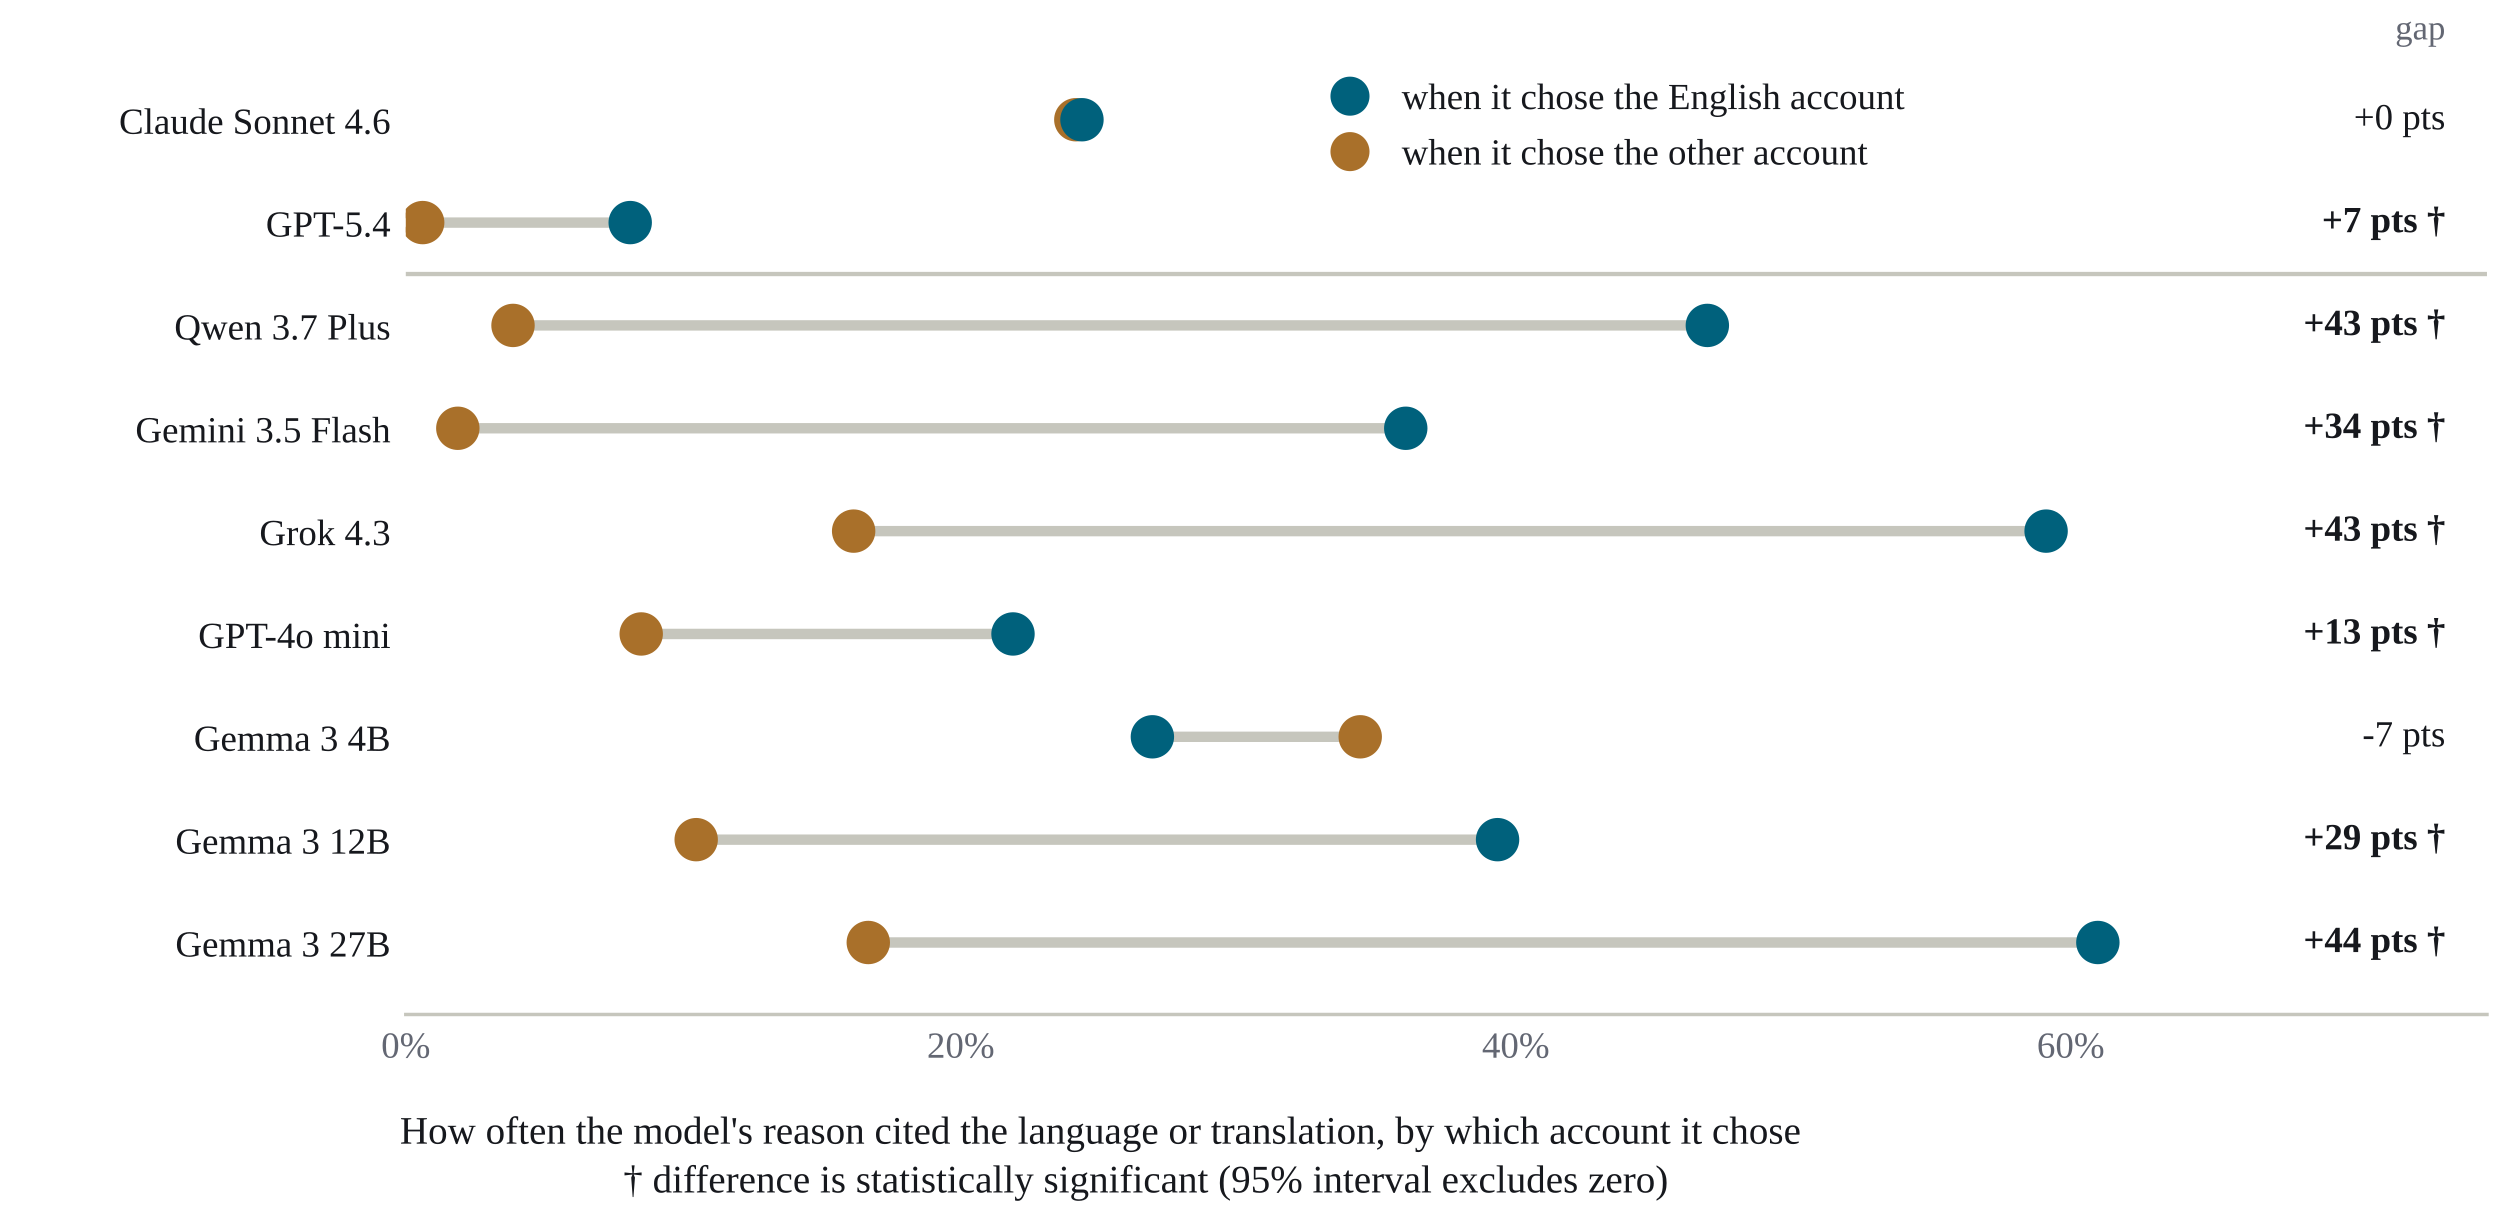
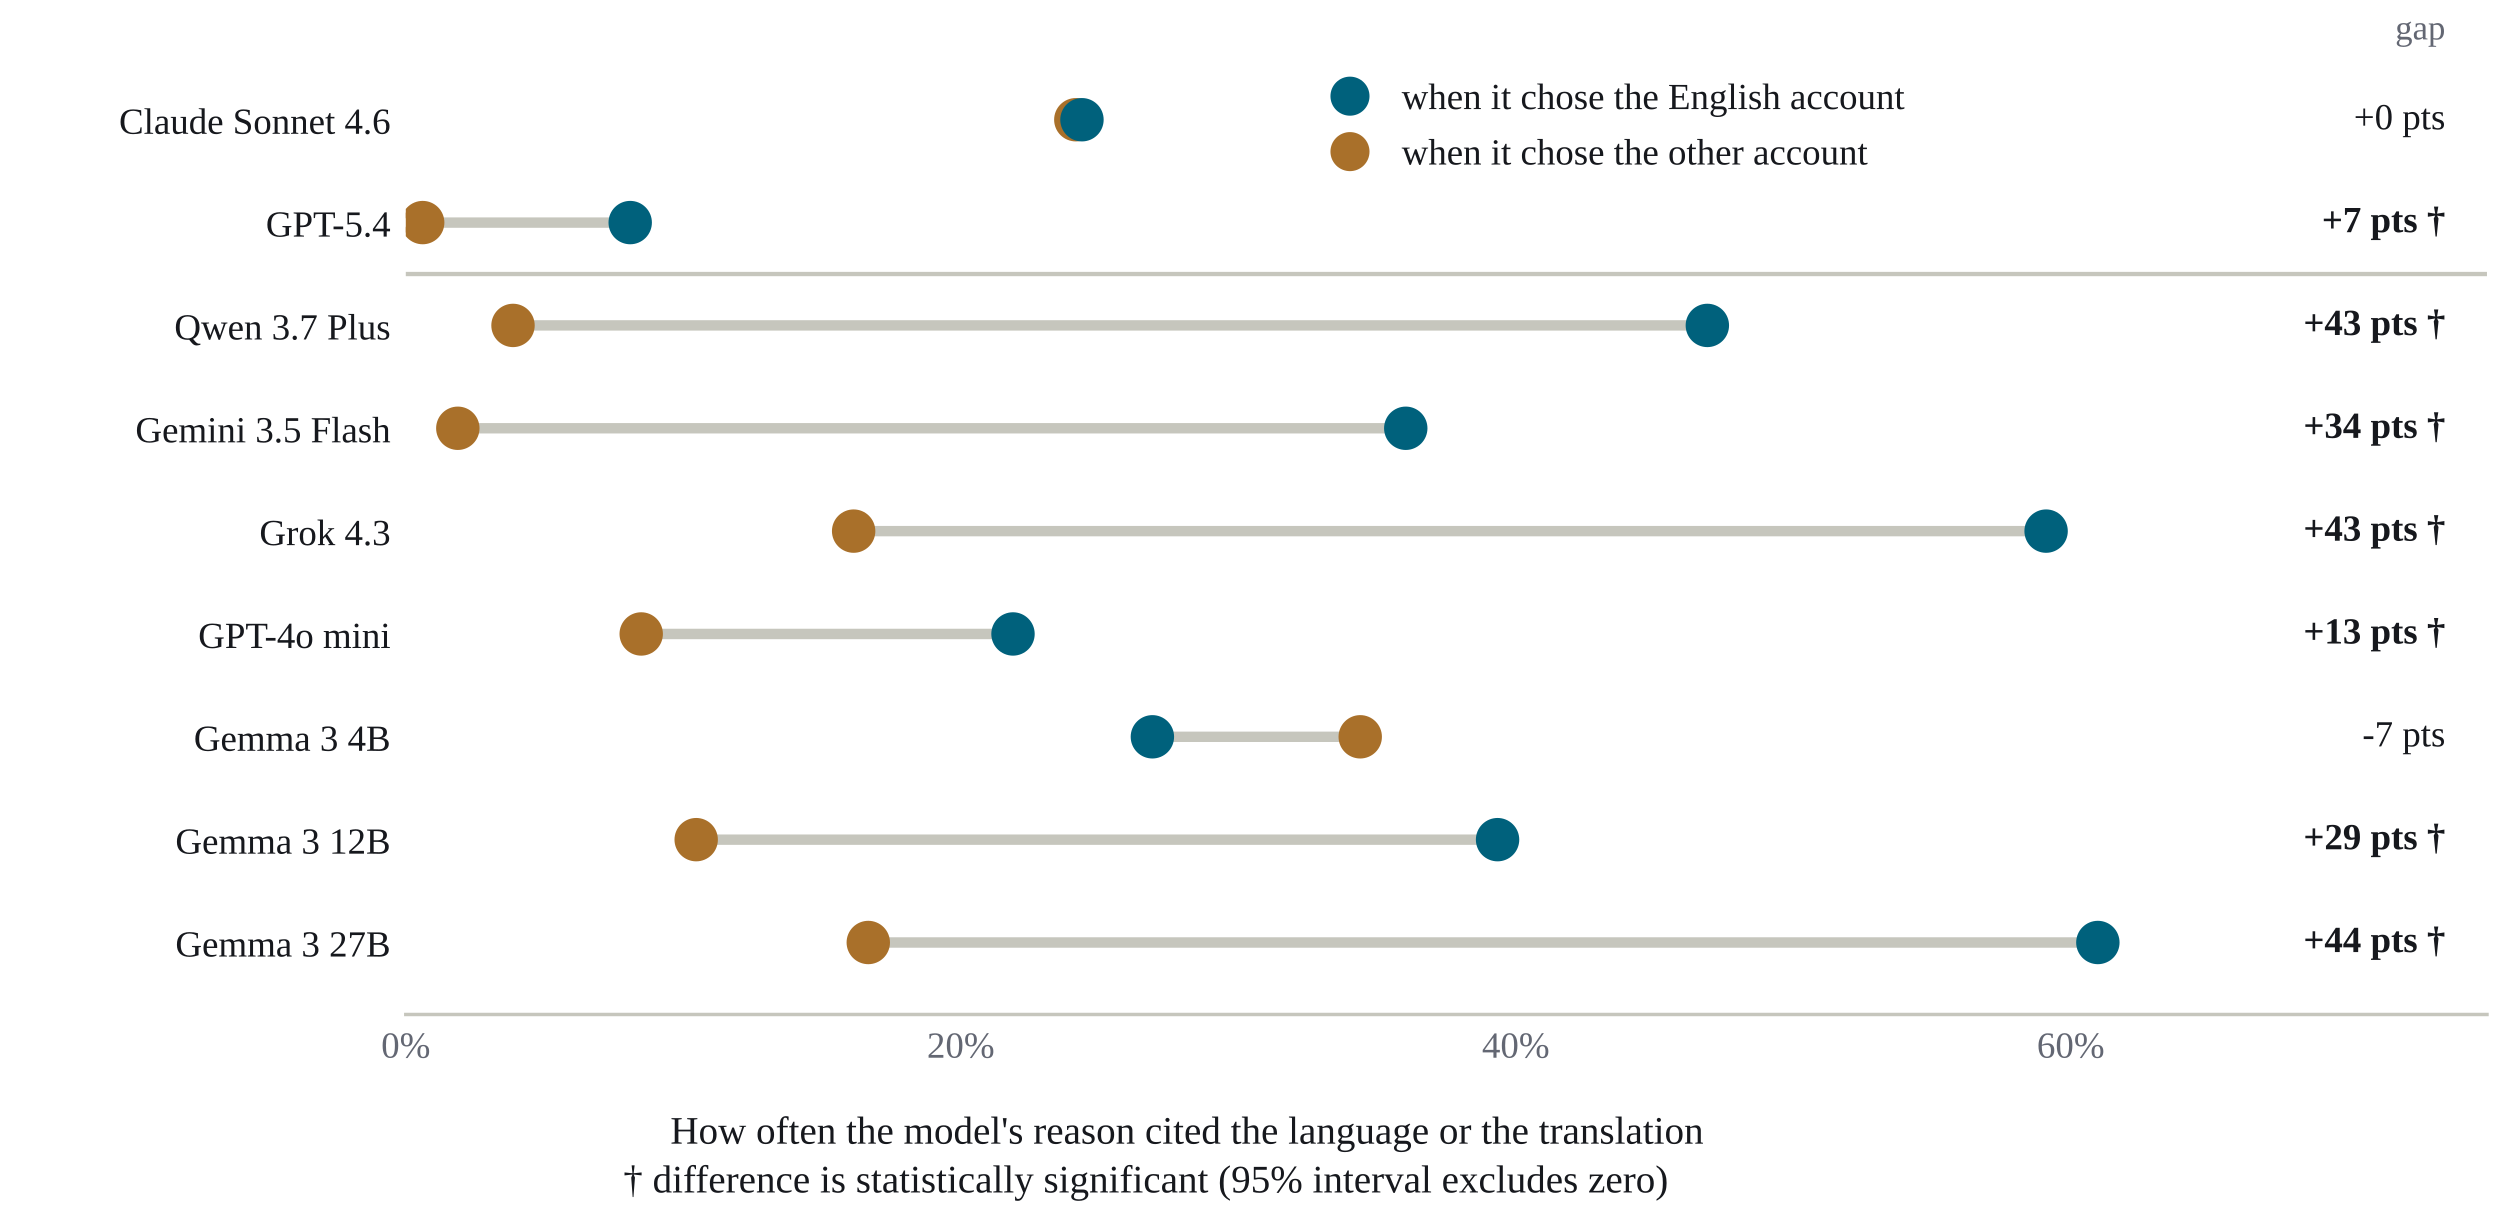
<svg xmlns="http://www.w3.org/2000/svg" xmlns:xlink="http://www.w3.org/1999/xlink" class="fig fig-light" role="img" viewBox="0 0 576 280.8" version="1.1">
  <defs>
    <style type="text/css">*{stroke-linejoin: round; stroke-linecap: butt}</style>
  </defs>
  <g id="rationale-appeals-light-figure_1">
    <g id="rationale-appeals-light-patch_1">
      <path d="M 0 280.8  L 576 280.8  L 576 0  L 0 0  L 0 280.8  z " style="fill: none" />
    </g>
    <g id="rationale-appeals-light-axes_1">
      <g id="rationale-appeals-light-patch_2">
        <path d="M 93.494 233.739  L 573 233.739  L 573 11  L 93.494 11  L 93.494 233.739  z " style="fill: none" />
      </g>
      <g id="rationale-appeals-light-LineCollection_1">
-         <path d="M 247.869 27.587  L 249.285 27.587  " clip-path="url(#rationale-appeals-light-pbfe89ea8d1)" style="fill: none; stroke: #c6c6bd; stroke-width: 2.4" />
+         <path d="M 247.869 27.587  L 249.285 27.587  " clip-path="url(#rationale-appeals-light-p7e645666a0)" style="fill: none; stroke: #c6c6bd; stroke-width: 2.4" />
      </g>
      <g id="rationale-appeals-light-LineCollection_2">
-         <path d="M 97.387 51.283  L 145.199 51.283  " clip-path="url(#rationale-appeals-light-pbfe89ea8d1)" style="fill: none; stroke: #c6c6bd; stroke-width: 2.4" />
+         <path d="M 97.387 51.283  L 145.199 51.283  " clip-path="url(#rationale-appeals-light-p7e645666a0)" style="fill: none; stroke: #c6c6bd; stroke-width: 2.4" />
      </g>
      <g id="rationale-appeals-light-LineCollection_3">
-         <path d="M 118.198 74.978  L 393.374 74.978  " clip-path="url(#rationale-appeals-light-pbfe89ea8d1)" style="fill: none; stroke: #c6c6bd; stroke-width: 2.4" />
+         <path d="M 118.198 74.978  L 393.374 74.978  " clip-path="url(#rationale-appeals-light-p7e645666a0)" style="fill: none; stroke: #c6c6bd; stroke-width: 2.4" />
      </g>
      <g id="rationale-appeals-light-LineCollection_4">
-         <path d="M 105.481 98.674  L 323.887 98.674  " clip-path="url(#rationale-appeals-light-pbfe89ea8d1)" style="fill: none; stroke: #c6c6bd; stroke-width: 2.4" />
+         <path d="M 105.481 98.674  L 323.887 98.674  " clip-path="url(#rationale-appeals-light-p7e645666a0)" style="fill: none; stroke: #c6c6bd; stroke-width: 2.4" />
      </g>
      <g id="rationale-appeals-light-LineCollection_5">
-         <path d="M 196.679 122.37  L 471.422 122.37  " clip-path="url(#rationale-appeals-light-pbfe89ea8d1)" style="fill: none; stroke: #c6c6bd; stroke-width: 2.4" />
+         <path d="M 196.679 122.37  L 471.422 122.37  " clip-path="url(#rationale-appeals-light-p7e645666a0)" style="fill: none; stroke: #c6c6bd; stroke-width: 2.4" />
      </g>
      <g id="rationale-appeals-light-LineCollection_6">
-         <path d="M 147.734 146.065  L 233.395 146.065  " clip-path="url(#rationale-appeals-light-pbfe89ea8d1)" style="fill: none; stroke: #c6c6bd; stroke-width: 2.4" />
+         <path d="M 147.734 146.065  L 233.395 146.065  " clip-path="url(#rationale-appeals-light-p7e645666a0)" style="fill: none; stroke: #c6c6bd; stroke-width: 2.4" />
      </g>
      <g id="rationale-appeals-light-LineCollection_7">
-         <path d="M 265.509 169.761  L 313.395 169.761  " clip-path="url(#rationale-appeals-light-pbfe89ea8d1)" style="fill: none; stroke: #c6c6bd; stroke-width: 2.4" />
+         <path d="M 265.509 169.761  L 313.395 169.761  " clip-path="url(#rationale-appeals-light-p7e645666a0)" style="fill: none; stroke: #c6c6bd; stroke-width: 2.4" />
      </g>
      <g id="rationale-appeals-light-LineCollection_8">
-         <path d="M 160.402 193.457  L 345.038 193.457  " clip-path="url(#rationale-appeals-light-pbfe89ea8d1)" style="fill: none; stroke: #c6c6bd; stroke-width: 2.4" />
+         <path d="M 160.402 193.457  L 345.038 193.457  " clip-path="url(#rationale-appeals-light-p7e645666a0)" style="fill: none; stroke: #c6c6bd; stroke-width: 2.4" />
      </g>
      <g id="rationale-appeals-light-LineCollection_9">
-         <path d="M 200.051 217.152  L 483.348 217.152  " clip-path="url(#rationale-appeals-light-pbfe89ea8d1)" style="fill: none; stroke: #c6c6bd; stroke-width: 2.4" />
+         <path d="M 200.051 217.152  L 483.348 217.152  " clip-path="url(#rationale-appeals-light-p7e645666a0)" style="fill: none; stroke: #c6c6bd; stroke-width: 2.4" />
      </g>
      <g id="rationale-appeals-light-line2d_1">
-         <path d="M 93.494 63.131  L 573 63.131  " clip-path="url(#rationale-appeals-light-pbfe89ea8d1)" style="fill: none; stroke: #c6c6bd; stroke-linecap: square" />
+         <path d="M 93.494 63.131  L 573 63.131  " clip-path="url(#rationale-appeals-light-p7e645666a0)" style="fill: none; stroke: #c6c6bd; stroke-linecap: square" />
      </g>
      <g id="rationale-appeals-light-matplotlib.axis_1">
        <g id="rationale-appeals-light-xtick_1">
          <g id="rationale-appeals-light-line2d_2" />
          <g id="rationale-appeals-light-text_1">
            <text style="font-size: 8.5px;  text-anchor: middle; fill: #636773" x="93.494" y="243.697" transform="rotate(-0 93.49376 243.6972)">0%</text>
          </g>
        </g>
        <g id="rationale-appeals-light-xtick_2">
          <g id="rationale-appeals-light-line2d_3" />
          <g id="rationale-appeals-light-text_2">
            <text style="font-size: 8.5px;  text-anchor: middle; fill: #636773" x="221.362" y="243.697" transform="rotate(-0 221.362 243.6972)">20%</text>
          </g>
        </g>
        <g id="rationale-appeals-light-xtick_3">
          <g id="rationale-appeals-light-line2d_4" />
          <g id="rationale-appeals-light-text_3">
            <text style="font-size: 8.5px;  text-anchor: middle; fill: #636773" x="349.23" y="243.697" transform="rotate(-0 349.2303 243.6972)">40%</text>
          </g>
        </g>
        <g id="rationale-appeals-light-xtick_4">
          <g id="rationale-appeals-light-line2d_5" />
          <g id="rationale-appeals-light-text_4">
            <text style="font-size: 8.5px;  text-anchor: middle; fill: #636773" x="477.099" y="243.697" transform="rotate(-0 477.0986 243.6972)">60%</text>
          </g>
        </g>
        <g id="rationale-appeals-light-text_5">
-           <text style="font-size: 9px;  fill: #16181d" transform="translate(92.13324 263.504)">How often the model's reason cited the language or translation, by which account it chose</text>
+           <text style="font-size: 9px;  fill: #16181d" transform="translate(154.4435 263.504)">How often the model's reason cited the language or the translation</text>
          <text style="font-size: 9px;  fill: #16181d" transform="translate(143.6069 274.7368)">† difference is statistically significant (95% interval excludes zero)</text>
        </g>
      </g>
      <g id="rationale-appeals-light-matplotlib.axis_2">
        <g id="rationale-appeals-light-ytick_1">
          <g id="rationale-appeals-light-line2d_6" />
          <g id="rationale-appeals-light-text_6">
            <text style="font-size: 8.5px;  text-anchor: end; fill: #16181d" x="89.994" y="30.828" transform="rotate(-0 89.99376 30.82847)">Claude Sonnet 4.6</text>
          </g>
        </g>
        <g id="rationale-appeals-light-ytick_2">
          <g id="rationale-appeals-light-line2d_7" />
          <g id="rationale-appeals-light-text_7">
            <text style="font-size: 8.5px;  text-anchor: end; fill: #16181d" x="89.994" y="54.512" transform="rotate(-0 89.99376 54.51182)">GPT-5.4</text>
          </g>
        </g>
        <g id="rationale-appeals-light-ytick_3">
          <g id="rationale-appeals-light-line2d_8" />
          <g id="rationale-appeals-light-text_8">
            <text style="font-size: 8.5px;  text-anchor: end; fill: #16181d" x="89.994" y="78.22" transform="rotate(-0 89.99376 78.21975)">Qwen 3.7 Plus</text>
          </g>
        </g>
        <g id="rationale-appeals-light-ytick_4">
          <g id="rationale-appeals-light-line2d_9" />
          <g id="rationale-appeals-light-text_9">
            <text style="font-size: 8.5px;  text-anchor: end; fill: #16181d" x="89.994" y="101.915" transform="rotate(-0 89.99376 101.9154)">Gemini 3.5 Flash</text>
          </g>
        </g>
        <g id="rationale-appeals-light-ytick_5">
          <g id="rationale-appeals-light-line2d_10" />
          <g id="rationale-appeals-light-text_10">
            <text style="font-size: 8.5px;  text-anchor: end; fill: #16181d" x="89.994" y="125.599" transform="rotate(-0 89.99376 125.5991)">Grok 4.3</text>
          </g>
        </g>
        <g id="rationale-appeals-light-ytick_6">
          <g id="rationale-appeals-light-line2d_11" />
          <g id="rationale-appeals-light-text_11">
            <text style="font-size: 8.5px;  text-anchor: end; fill: #16181d" x="89.994" y="149.294" transform="rotate(-0 89.99376 149.2944)">GPT-4o mini</text>
          </g>
        </g>
        <g id="rationale-appeals-light-ytick_7">
          <g id="rationale-appeals-light-line2d_12" />
          <g id="rationale-appeals-light-text_12">
            <text style="font-size: 8.5px;  text-anchor: end; fill: #16181d" x="89.994" y="172.99" transform="rotate(-0 89.99376 172.99)">Gemma 3 4B</text>
          </g>
        </g>
        <g id="rationale-appeals-light-ytick_8">
          <g id="rationale-appeals-light-line2d_13" />
          <g id="rationale-appeals-light-text_13">
            <text style="font-size: 8.5px;  text-anchor: end; fill: #16181d" x="89.994" y="196.686" transform="rotate(-0 89.99376 196.6856)">Gemma 3 12B</text>
          </g>
        </g>
        <g id="rationale-appeals-light-ytick_9">
          <g id="rationale-appeals-light-line2d_14" />
          <g id="rationale-appeals-light-text_14">
            <text style="font-size: 8.5px;  text-anchor: end; fill: #16181d" x="89.994" y="220.381" transform="rotate(-0 89.99376 220.3813)">Gemma 3 27B</text>
          </g>
        </g>
      </g>
      <g id="rationale-appeals-light-patch_3">
        <path d="M 93.494 233.739  L 573 233.739  " style="fill: none; stroke: #c6c6bd; stroke-width: 0.8; stroke-linejoin: miter; stroke-linecap: square" />
      </g>
      <g id="rationale-appeals-light-line2d_15">
        <defs>
-           <path id="rationale-appeals-light-m3f91ad9153" d="M 0 4.5  C 1.193 4.5 2.338 4.026 3.182 3.182  C 4.026 2.338 4.5 1.193 4.5 0  C 4.5 -1.193 4.026 -2.338 3.182 -3.182  C 2.338 -4.026 1.193 -4.5 0 -4.5  C -1.193 -4.5 -2.338 -4.026 -3.182 -3.182  C -4.026 -2.338 -4.5 -1.193 -4.5 0  C -4.5 1.193 -4.026 2.338 -3.182 3.182  C -2.338 4.026 -1.193 4.5 0 4.5  z " style="stroke: #a9702a" />
+           <path id="rationale-appeals-light-m8d4e3f6107" d="M 0 4.5  C 1.193 4.5 2.338 4.026 3.182 3.182  C 4.026 2.338 4.5 1.193 4.5 0  C 4.5 -1.193 4.026 -2.338 3.182 -3.182  C 2.338 -4.026 1.193 -4.5 0 -4.5  C -1.193 -4.5 -2.338 -4.026 -3.182 -3.182  C -4.026 -2.338 -4.5 -1.193 -4.5 0  C -4.5 1.193 -4.026 2.338 -3.182 3.182  C -2.338 4.026 -1.193 4.5 0 4.5  z " style="stroke: #a9702a" />
        </defs>
-         <g clip-path="url(#rationale-appeals-light-pbfe89ea8d1)">
-           <use xlink:href="#rationale-appeals-light-m3f91ad9153" x="247.869" y="27.587" style="fill: #a9702a; stroke: #a9702a" />
+         <g clip-path="url(#rationale-appeals-light-p7e645666a0)">
+           <use xlink:href="#rationale-appeals-light-m8d4e3f6107" x="247.869" y="27.587" style="fill: #a9702a; stroke: #a9702a" />
        </g>
      </g>
      <g id="rationale-appeals-light-line2d_16">
        <defs>
-           <path id="rationale-appeals-light-mddbef39e0b" d="M 0 4.5  C 1.193 4.5 2.338 4.026 3.182 3.182  C 4.026 2.338 4.5 1.193 4.5 0  C 4.5 -1.193 4.026 -2.338 3.182 -3.182  C 2.338 -4.026 1.193 -4.5 0 -4.5  C -1.193 -4.5 -2.338 -4.026 -3.182 -3.182  C -4.026 -2.338 -4.5 -1.193 -4.5 0  C -4.5 1.193 -4.026 2.338 -3.182 3.182  C -2.338 4.026 -1.193 4.5 0 4.5  z " style="stroke: #00617c" />
+           <path id="rationale-appeals-light-me0663aa298" d="M 0 4.5  C 1.193 4.5 2.338 4.026 3.182 3.182  C 4.026 2.338 4.5 1.193 4.5 0  C 4.5 -1.193 4.026 -2.338 3.182 -3.182  C 2.338 -4.026 1.193 -4.5 0 -4.5  C -1.193 -4.5 -2.338 -4.026 -3.182 -3.182  C -4.026 -2.338 -4.5 -1.193 -4.5 0  C -4.5 1.193 -4.026 2.338 -3.182 3.182  C -2.338 4.026 -1.193 4.5 0 4.5  z " style="stroke: #00617c" />
        </defs>
-         <g clip-path="url(#rationale-appeals-light-pbfe89ea8d1)">
-           <use xlink:href="#rationale-appeals-light-mddbef39e0b" x="249.285" y="27.587" style="fill: #00617c; stroke: #00617c" />
+         <g clip-path="url(#rationale-appeals-light-p7e645666a0)">
+           <use xlink:href="#rationale-appeals-light-me0663aa298" x="249.285" y="27.587" style="fill: #00617c; stroke: #00617c" />
        </g>
      </g>
      <g id="rationale-appeals-light-line2d_17">
-         <g clip-path="url(#rationale-appeals-light-pbfe89ea8d1)">
-           <use xlink:href="#rationale-appeals-light-m3f91ad9153" x="97.387" y="51.283" style="fill: #a9702a; stroke: #a9702a" />
+         <g clip-path="url(#rationale-appeals-light-p7e645666a0)">
+           <use xlink:href="#rationale-appeals-light-m8d4e3f6107" x="97.387" y="51.283" style="fill: #a9702a; stroke: #a9702a" />
        </g>
      </g>
      <g id="rationale-appeals-light-line2d_18">
-         <g clip-path="url(#rationale-appeals-light-pbfe89ea8d1)">
-           <use xlink:href="#rationale-appeals-light-mddbef39e0b" x="145.199" y="51.283" style="fill: #00617c; stroke: #00617c" />
+         <g clip-path="url(#rationale-appeals-light-p7e645666a0)">
+           <use xlink:href="#rationale-appeals-light-me0663aa298" x="145.199" y="51.283" style="fill: #00617c; stroke: #00617c" />
        </g>
      </g>
      <g id="rationale-appeals-light-line2d_19">
-         <g clip-path="url(#rationale-appeals-light-pbfe89ea8d1)">
-           <use xlink:href="#rationale-appeals-light-m3f91ad9153" x="118.198" y="74.978" style="fill: #a9702a; stroke: #a9702a" />
+         <g clip-path="url(#rationale-appeals-light-p7e645666a0)">
+           <use xlink:href="#rationale-appeals-light-m8d4e3f6107" x="118.198" y="74.978" style="fill: #a9702a; stroke: #a9702a" />
        </g>
      </g>
      <g id="rationale-appeals-light-line2d_20">
-         <g clip-path="url(#rationale-appeals-light-pbfe89ea8d1)">
-           <use xlink:href="#rationale-appeals-light-mddbef39e0b" x="393.374" y="74.978" style="fill: #00617c; stroke: #00617c" />
+         <g clip-path="url(#rationale-appeals-light-p7e645666a0)">
+           <use xlink:href="#rationale-appeals-light-me0663aa298" x="393.374" y="74.978" style="fill: #00617c; stroke: #00617c" />
        </g>
      </g>
      <g id="rationale-appeals-light-line2d_21">
-         <g clip-path="url(#rationale-appeals-light-pbfe89ea8d1)">
-           <use xlink:href="#rationale-appeals-light-m3f91ad9153" x="105.481" y="98.674" style="fill: #a9702a; stroke: #a9702a" />
+         <g clip-path="url(#rationale-appeals-light-p7e645666a0)">
+           <use xlink:href="#rationale-appeals-light-m8d4e3f6107" x="105.481" y="98.674" style="fill: #a9702a; stroke: #a9702a" />
        </g>
      </g>
      <g id="rationale-appeals-light-line2d_22">
-         <g clip-path="url(#rationale-appeals-light-pbfe89ea8d1)">
-           <use xlink:href="#rationale-appeals-light-mddbef39e0b" x="323.887" y="98.674" style="fill: #00617c; stroke: #00617c" />
+         <g clip-path="url(#rationale-appeals-light-p7e645666a0)">
+           <use xlink:href="#rationale-appeals-light-me0663aa298" x="323.887" y="98.674" style="fill: #00617c; stroke: #00617c" />
        </g>
      </g>
      <g id="rationale-appeals-light-line2d_23">
-         <g clip-path="url(#rationale-appeals-light-pbfe89ea8d1)">
-           <use xlink:href="#rationale-appeals-light-m3f91ad9153" x="196.679" y="122.37" style="fill: #a9702a; stroke: #a9702a" />
+         <g clip-path="url(#rationale-appeals-light-p7e645666a0)">
+           <use xlink:href="#rationale-appeals-light-m8d4e3f6107" x="196.679" y="122.37" style="fill: #a9702a; stroke: #a9702a" />
        </g>
      </g>
      <g id="rationale-appeals-light-line2d_24">
-         <g clip-path="url(#rationale-appeals-light-pbfe89ea8d1)">
-           <use xlink:href="#rationale-appeals-light-mddbef39e0b" x="471.422" y="122.37" style="fill: #00617c; stroke: #00617c" />
+         <g clip-path="url(#rationale-appeals-light-p7e645666a0)">
+           <use xlink:href="#rationale-appeals-light-me0663aa298" x="471.422" y="122.37" style="fill: #00617c; stroke: #00617c" />
        </g>
      </g>
      <g id="rationale-appeals-light-line2d_25">
-         <g clip-path="url(#rationale-appeals-light-pbfe89ea8d1)">
-           <use xlink:href="#rationale-appeals-light-m3f91ad9153" x="147.734" y="146.065" style="fill: #a9702a; stroke: #a9702a" />
+         <g clip-path="url(#rationale-appeals-light-p7e645666a0)">
+           <use xlink:href="#rationale-appeals-light-m8d4e3f6107" x="147.734" y="146.065" style="fill: #a9702a; stroke: #a9702a" />
        </g>
      </g>
      <g id="rationale-appeals-light-line2d_26">
-         <g clip-path="url(#rationale-appeals-light-pbfe89ea8d1)">
-           <use xlink:href="#rationale-appeals-light-mddbef39e0b" x="233.395" y="146.065" style="fill: #00617c; stroke: #00617c" />
+         <g clip-path="url(#rationale-appeals-light-p7e645666a0)">
+           <use xlink:href="#rationale-appeals-light-me0663aa298" x="233.395" y="146.065" style="fill: #00617c; stroke: #00617c" />
        </g>
      </g>
      <g id="rationale-appeals-light-line2d_27">
-         <g clip-path="url(#rationale-appeals-light-pbfe89ea8d1)">
-           <use xlink:href="#rationale-appeals-light-m3f91ad9153" x="313.395" y="169.761" style="fill: #a9702a; stroke: #a9702a" />
+         <g clip-path="url(#rationale-appeals-light-p7e645666a0)">
+           <use xlink:href="#rationale-appeals-light-m8d4e3f6107" x="313.395" y="169.761" style="fill: #a9702a; stroke: #a9702a" />
        </g>
      </g>
      <g id="rationale-appeals-light-line2d_28">
-         <g clip-path="url(#rationale-appeals-light-pbfe89ea8d1)">
-           <use xlink:href="#rationale-appeals-light-mddbef39e0b" x="265.509" y="169.761" style="fill: #00617c; stroke: #00617c" />
+         <g clip-path="url(#rationale-appeals-light-p7e645666a0)">
+           <use xlink:href="#rationale-appeals-light-me0663aa298" x="265.509" y="169.761" style="fill: #00617c; stroke: #00617c" />
        </g>
      </g>
      <g id="rationale-appeals-light-line2d_29">
-         <g clip-path="url(#rationale-appeals-light-pbfe89ea8d1)">
-           <use xlink:href="#rationale-appeals-light-m3f91ad9153" x="160.402" y="193.457" style="fill: #a9702a; stroke: #a9702a" />
+         <g clip-path="url(#rationale-appeals-light-p7e645666a0)">
+           <use xlink:href="#rationale-appeals-light-m8d4e3f6107" x="160.402" y="193.457" style="fill: #a9702a; stroke: #a9702a" />
        </g>
      </g>
      <g id="rationale-appeals-light-line2d_30">
-         <g clip-path="url(#rationale-appeals-light-pbfe89ea8d1)">
-           <use xlink:href="#rationale-appeals-light-mddbef39e0b" x="345.038" y="193.457" style="fill: #00617c; stroke: #00617c" />
+         <g clip-path="url(#rationale-appeals-light-p7e645666a0)">
+           <use xlink:href="#rationale-appeals-light-me0663aa298" x="345.038" y="193.457" style="fill: #00617c; stroke: #00617c" />
        </g>
      </g>
      <g id="rationale-appeals-light-line2d_31">
-         <g clip-path="url(#rationale-appeals-light-pbfe89ea8d1)">
-           <use xlink:href="#rationale-appeals-light-m3f91ad9153" x="200.051" y="217.152" style="fill: #a9702a; stroke: #a9702a" />
+         <g clip-path="url(#rationale-appeals-light-p7e645666a0)">
+           <use xlink:href="#rationale-appeals-light-m8d4e3f6107" x="200.051" y="217.152" style="fill: #a9702a; stroke: #a9702a" />
        </g>
      </g>
      <g id="rationale-appeals-light-line2d_32">
-         <g clip-path="url(#rationale-appeals-light-pbfe89ea8d1)">
-           <use xlink:href="#rationale-appeals-light-mddbef39e0b" x="483.348" y="217.152" style="fill: #00617c; stroke: #00617c" />
+         <g clip-path="url(#rationale-appeals-light-p7e645666a0)">
+           <use xlink:href="#rationale-appeals-light-me0663aa298" x="483.348" y="217.152" style="fill: #00617c; stroke: #00617c" />
        </g>
      </g>
      <g id="rationale-appeals-light-text_15">
        <text style="font-size: 8px;  text-anchor: end; fill: #636773" x="563.41" y="9.078" transform="rotate(-0 563.4096 9.078365)">gap</text>
      </g>
      <g id="rationale-appeals-light-text_16">
        <text style="font-size: 8.5px;  text-anchor: end; fill: #16181d" x="563.41" y="29.795" transform="rotate(-0 563.4096 29.79519)">+0 pts</text>
      </g>
      <g id="rationale-appeals-light-text_17">
        <text style="font-weight: 700; font-size: 8.5px;  text-anchor: end; fill: #16181d" x="563.41" y="53.491" transform="rotate(-0 563.4096 53.49083)">+7 pts †</text>
      </g>
      <g id="rationale-appeals-light-text_18">
        <text style="font-weight: 700; font-size: 8.5px;  text-anchor: end; fill: #16181d" x="563.41" y="77.186" transform="rotate(-0 563.4096 77.18646)">+43 pts †</text>
      </g>
      <g id="rationale-appeals-light-text_19">
        <text style="font-weight: 700; font-size: 8.5px;  text-anchor: end; fill: #16181d" x="563.41" y="100.882" transform="rotate(-0 563.4096 100.8821)">+34 pts †</text>
      </g>
      <g id="rationale-appeals-light-text_20">
        <text style="font-weight: 700; font-size: 8.5px;  text-anchor: end; fill: #16181d" x="563.41" y="124.578" transform="rotate(-0 563.4096 124.5777)">+43 pts †</text>
      </g>
      <g id="rationale-appeals-light-text_21">
        <text style="font-weight: 700; font-size: 8.5px;  text-anchor: end; fill: #16181d" x="563.41" y="148.273" transform="rotate(-0 563.4096 148.2734)">+13 pts †</text>
      </g>
      <g id="rationale-appeals-light-text_22">
        <text style="font-size: 8.5px;  text-anchor: end; fill: #16181d" x="563.41" y="171.969" transform="rotate(-0 563.4096 171.969)">-7 pts</text>
      </g>
      <g id="rationale-appeals-light-text_23">
        <text style="font-weight: 700; font-size: 8.5px;  text-anchor: end; fill: #16181d" x="563.41" y="195.665" transform="rotate(-0 563.4096 195.6646)">+29 pts †</text>
      </g>
      <g id="rationale-appeals-light-text_24">
        <text style="font-weight: 700; font-size: 8.5px;  text-anchor: end; fill: #16181d" x="563.41" y="219.36" transform="rotate(-0 563.4096 219.3603)">+44 pts †</text>
      </g>
      <g id="rationale-appeals-light-legend_1">
        <g id="rationale-appeals-light-line2d_33">
          <defs>
-             <path id="rationale-appeals-light-m434bea6e0b" d="M 0 4  C 1.061 4 2.078 3.579 2.828 2.828  C 3.579 2.078 4 1.061 4 0  C 4 -1.061 3.579 -2.078 2.828 -2.828  C 2.078 -3.579 1.061 -4 0 -4  C -1.061 -4 -2.078 -3.579 -2.828 -2.828  C -3.579 -2.078 -4 -1.061 -4 0  C -4 1.061 -3.579 2.078 -2.828 2.828  C -2.078 3.579 -1.061 4 0 4  z " style="stroke: #00617c" />
+             <path id="rationale-appeals-light-m382f01d10a" d="M 0 4  C 1.061 4 2.078 3.579 2.828 2.828  C 3.579 2.078 4 1.061 4 0  C 4 -1.061 3.579 -2.078 2.828 -2.828  C 2.078 -3.579 1.061 -4 0 -4  C -1.061 -4 -2.078 -3.579 -2.828 -2.828  C -3.579 -2.078 -4 -1.061 -4 0  C -4 1.061 -3.579 2.078 -2.828 2.828  C -2.078 3.579 -1.061 4 0 4  z " style="stroke: #00617c" />
          </defs>
          <g>
-             <use xlink:href="#rationale-appeals-light-m434bea6e0b" x="311.036" y="22.158" style="fill: #00617c; stroke: #00617c" />
+             <use xlink:href="#rationale-appeals-light-m382f01d10a" x="311.036" y="22.158" style="fill: #00617c; stroke: #00617c" />
          </g>
        </g>
        <g id="rationale-appeals-light-text_25">
          <text style="font-size: 8.5px;  text-anchor: start; fill: #16181d" x="322.936" y="25.133" transform="rotate(-0 322.9363 25.13282)">when it chose the English account</text>
        </g>
        <g id="rationale-appeals-light-line2d_34">
          <defs>
-             <path id="rationale-appeals-light-m60368d3029" d="M 0 4  C 1.061 4 2.078 3.579 2.828 2.828  C 3.579 2.078 4 1.061 4 0  C 4 -1.061 3.579 -2.078 2.828 -2.828  C 2.078 -3.579 1.061 -4 0 -4  C -1.061 -4 -2.078 -3.579 -2.828 -2.828  C -3.579 -2.078 -4 -1.061 -4 0  C -4 1.061 -3.579 2.078 -2.828 2.828  C -2.078 3.579 -1.061 4 0 4  z " style="stroke: #a9702a" />
+             <path id="rationale-appeals-light-m779b03d33a" d="M 0 4  C 1.061 4 2.078 3.579 2.828 2.828  C 3.579 2.078 4 1.061 4 0  C 4 -1.061 3.579 -2.078 2.828 -2.828  C 2.078 -3.579 1.061 -4 0 -4  C -1.061 -4 -2.078 -3.579 -2.828 -2.828  C -3.579 -2.078 -4 -1.061 -4 0  C -4 1.061 -3.579 2.078 -2.828 2.828  C -2.078 3.579 -1.061 4 0 4  z " style="stroke: #a9702a" />
          </defs>
          <g>
-             <use xlink:href="#rationale-appeals-light-m60368d3029" x="311.036" y="34.932" style="fill: #a9702a; stroke: #a9702a" />
+             <use xlink:href="#rationale-appeals-light-m779b03d33a" x="311.036" y="34.932" style="fill: #a9702a; stroke: #a9702a" />
          </g>
        </g>
        <g id="rationale-appeals-light-text_26">
          <text style="font-size: 8.5px;  text-anchor: start; fill: #16181d" x="322.936" y="37.907" transform="rotate(-0 322.9363 37.90739)">when it chose the other account</text>
        </g>
      </g>
    </g>
  </g>
  <defs>
-     <clipPath id="rationale-appeals-light-pbfe89ea8d1">
+     <clipPath id="rationale-appeals-light-p7e645666a0">
      <rect x="93.494" y="11" width="479.506" height="222.739" />
    </clipPath>
  </defs>
</svg>
